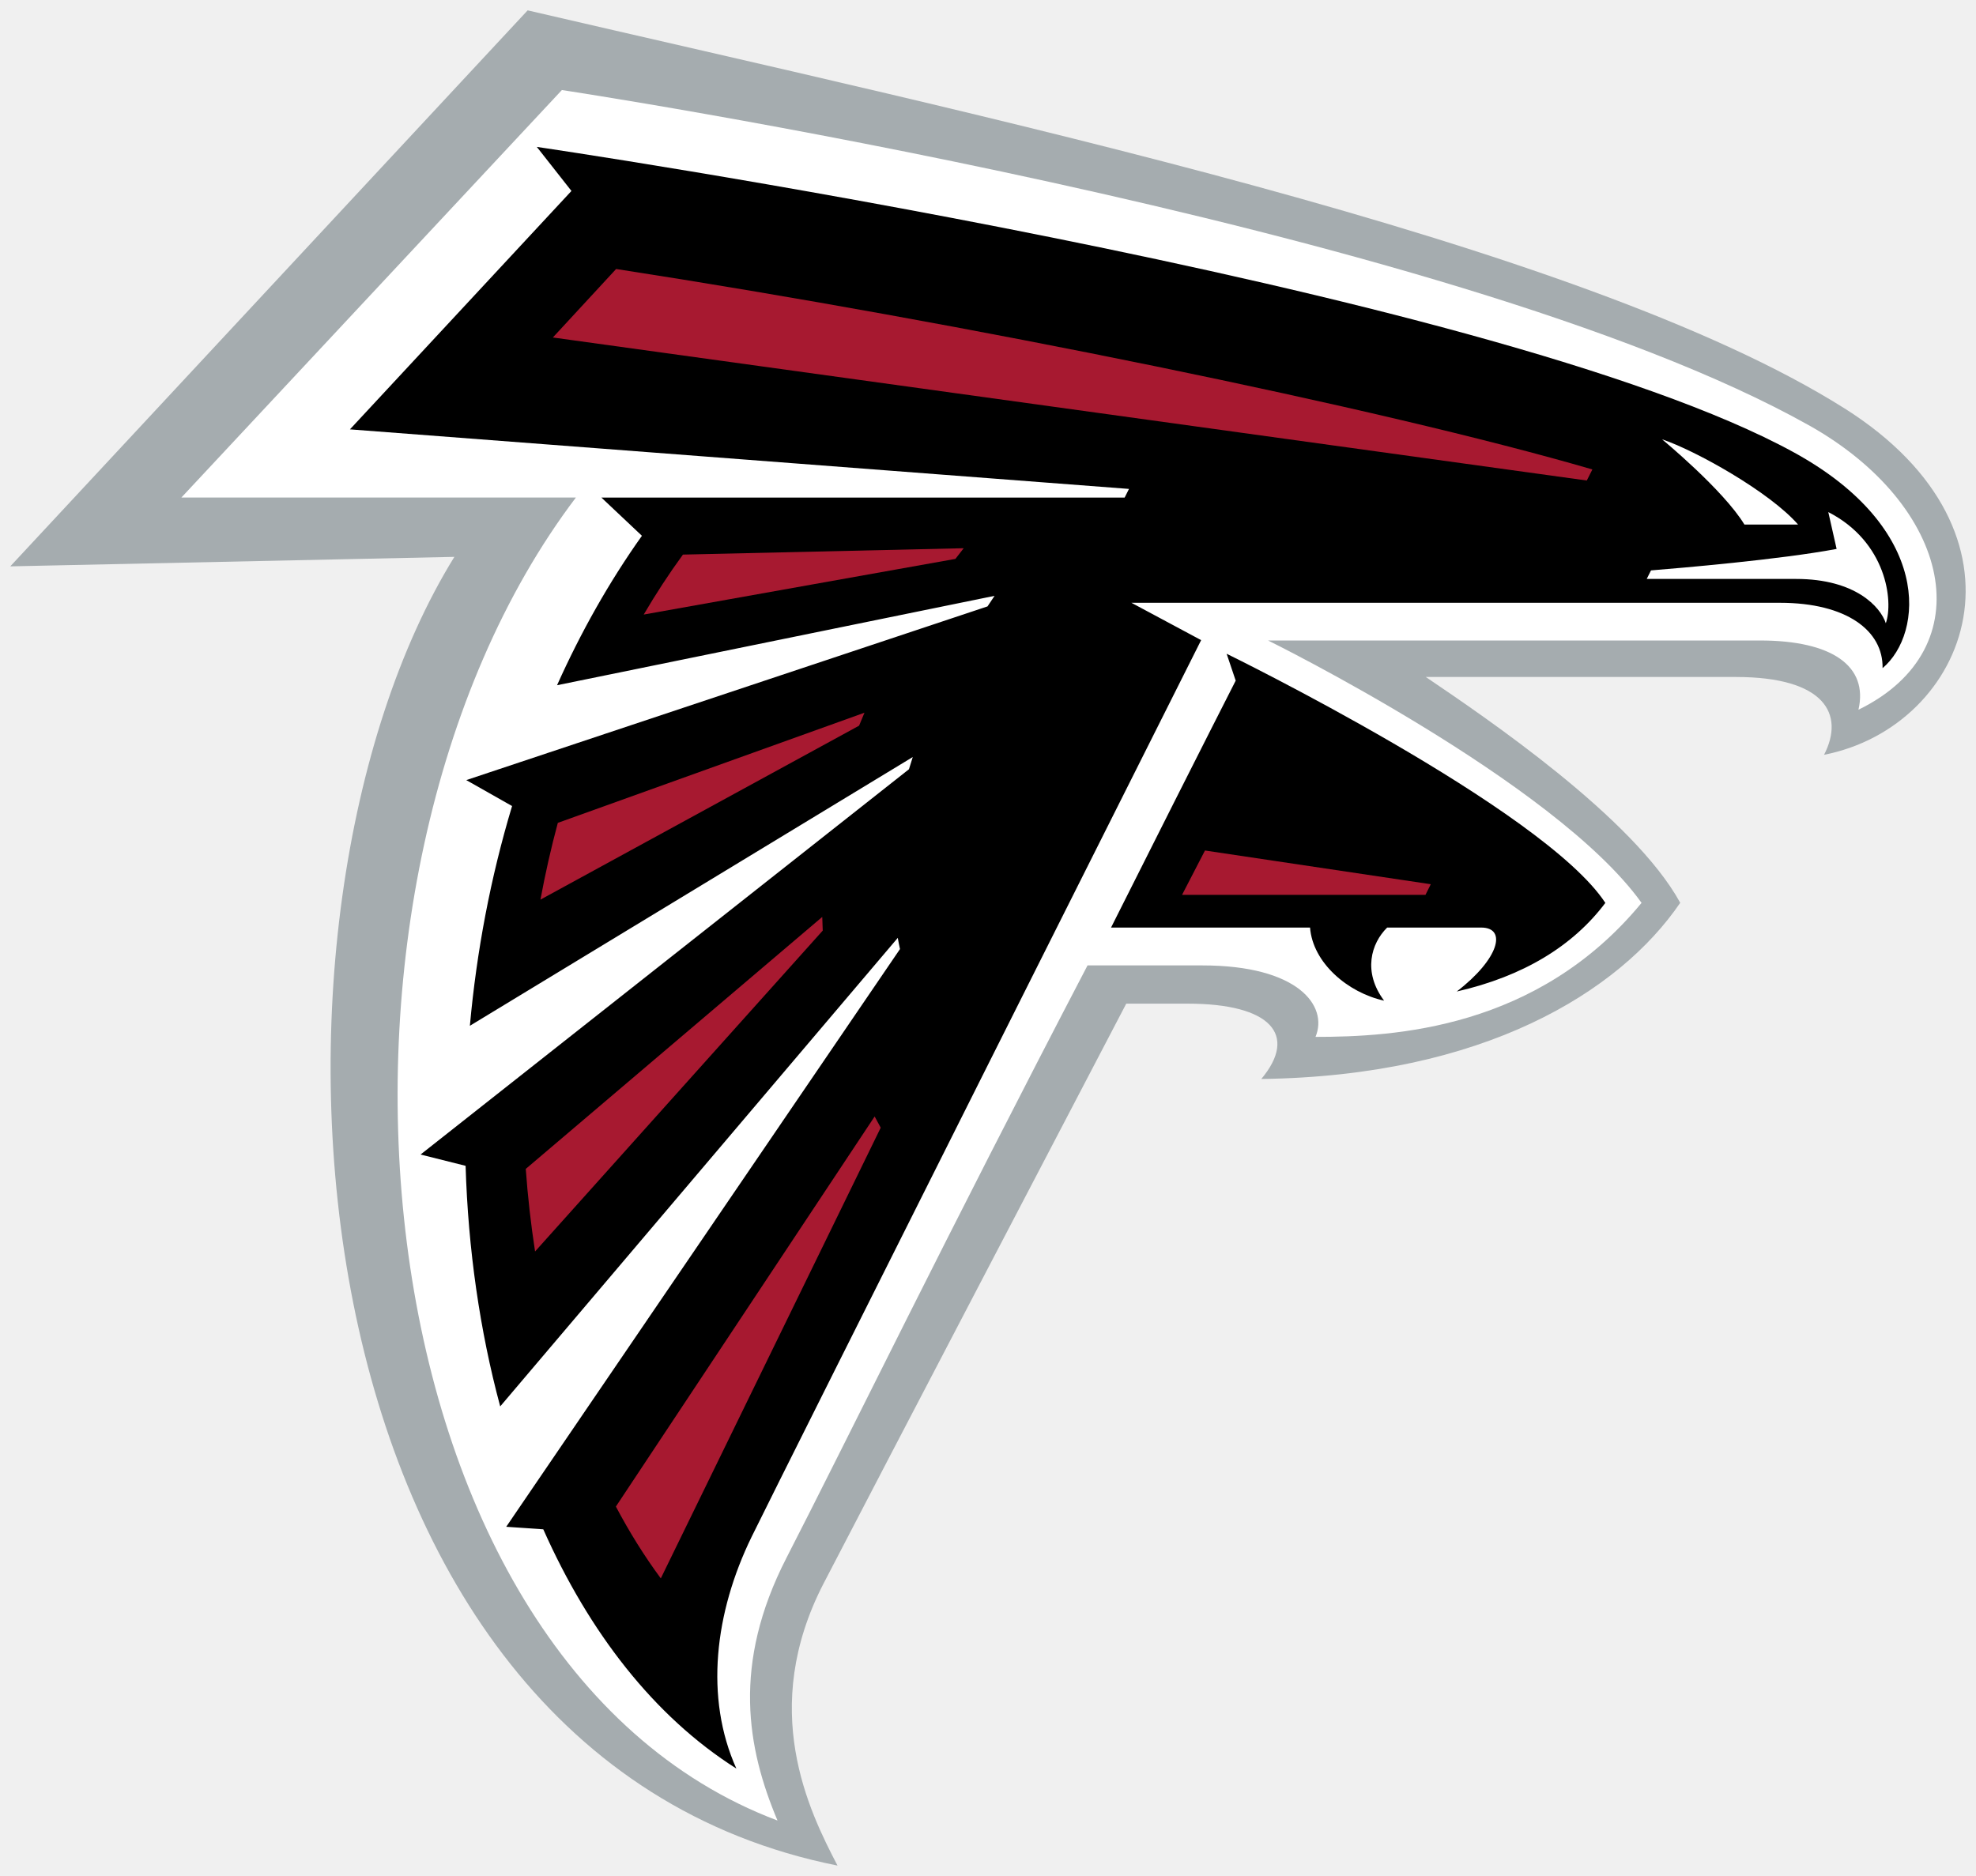
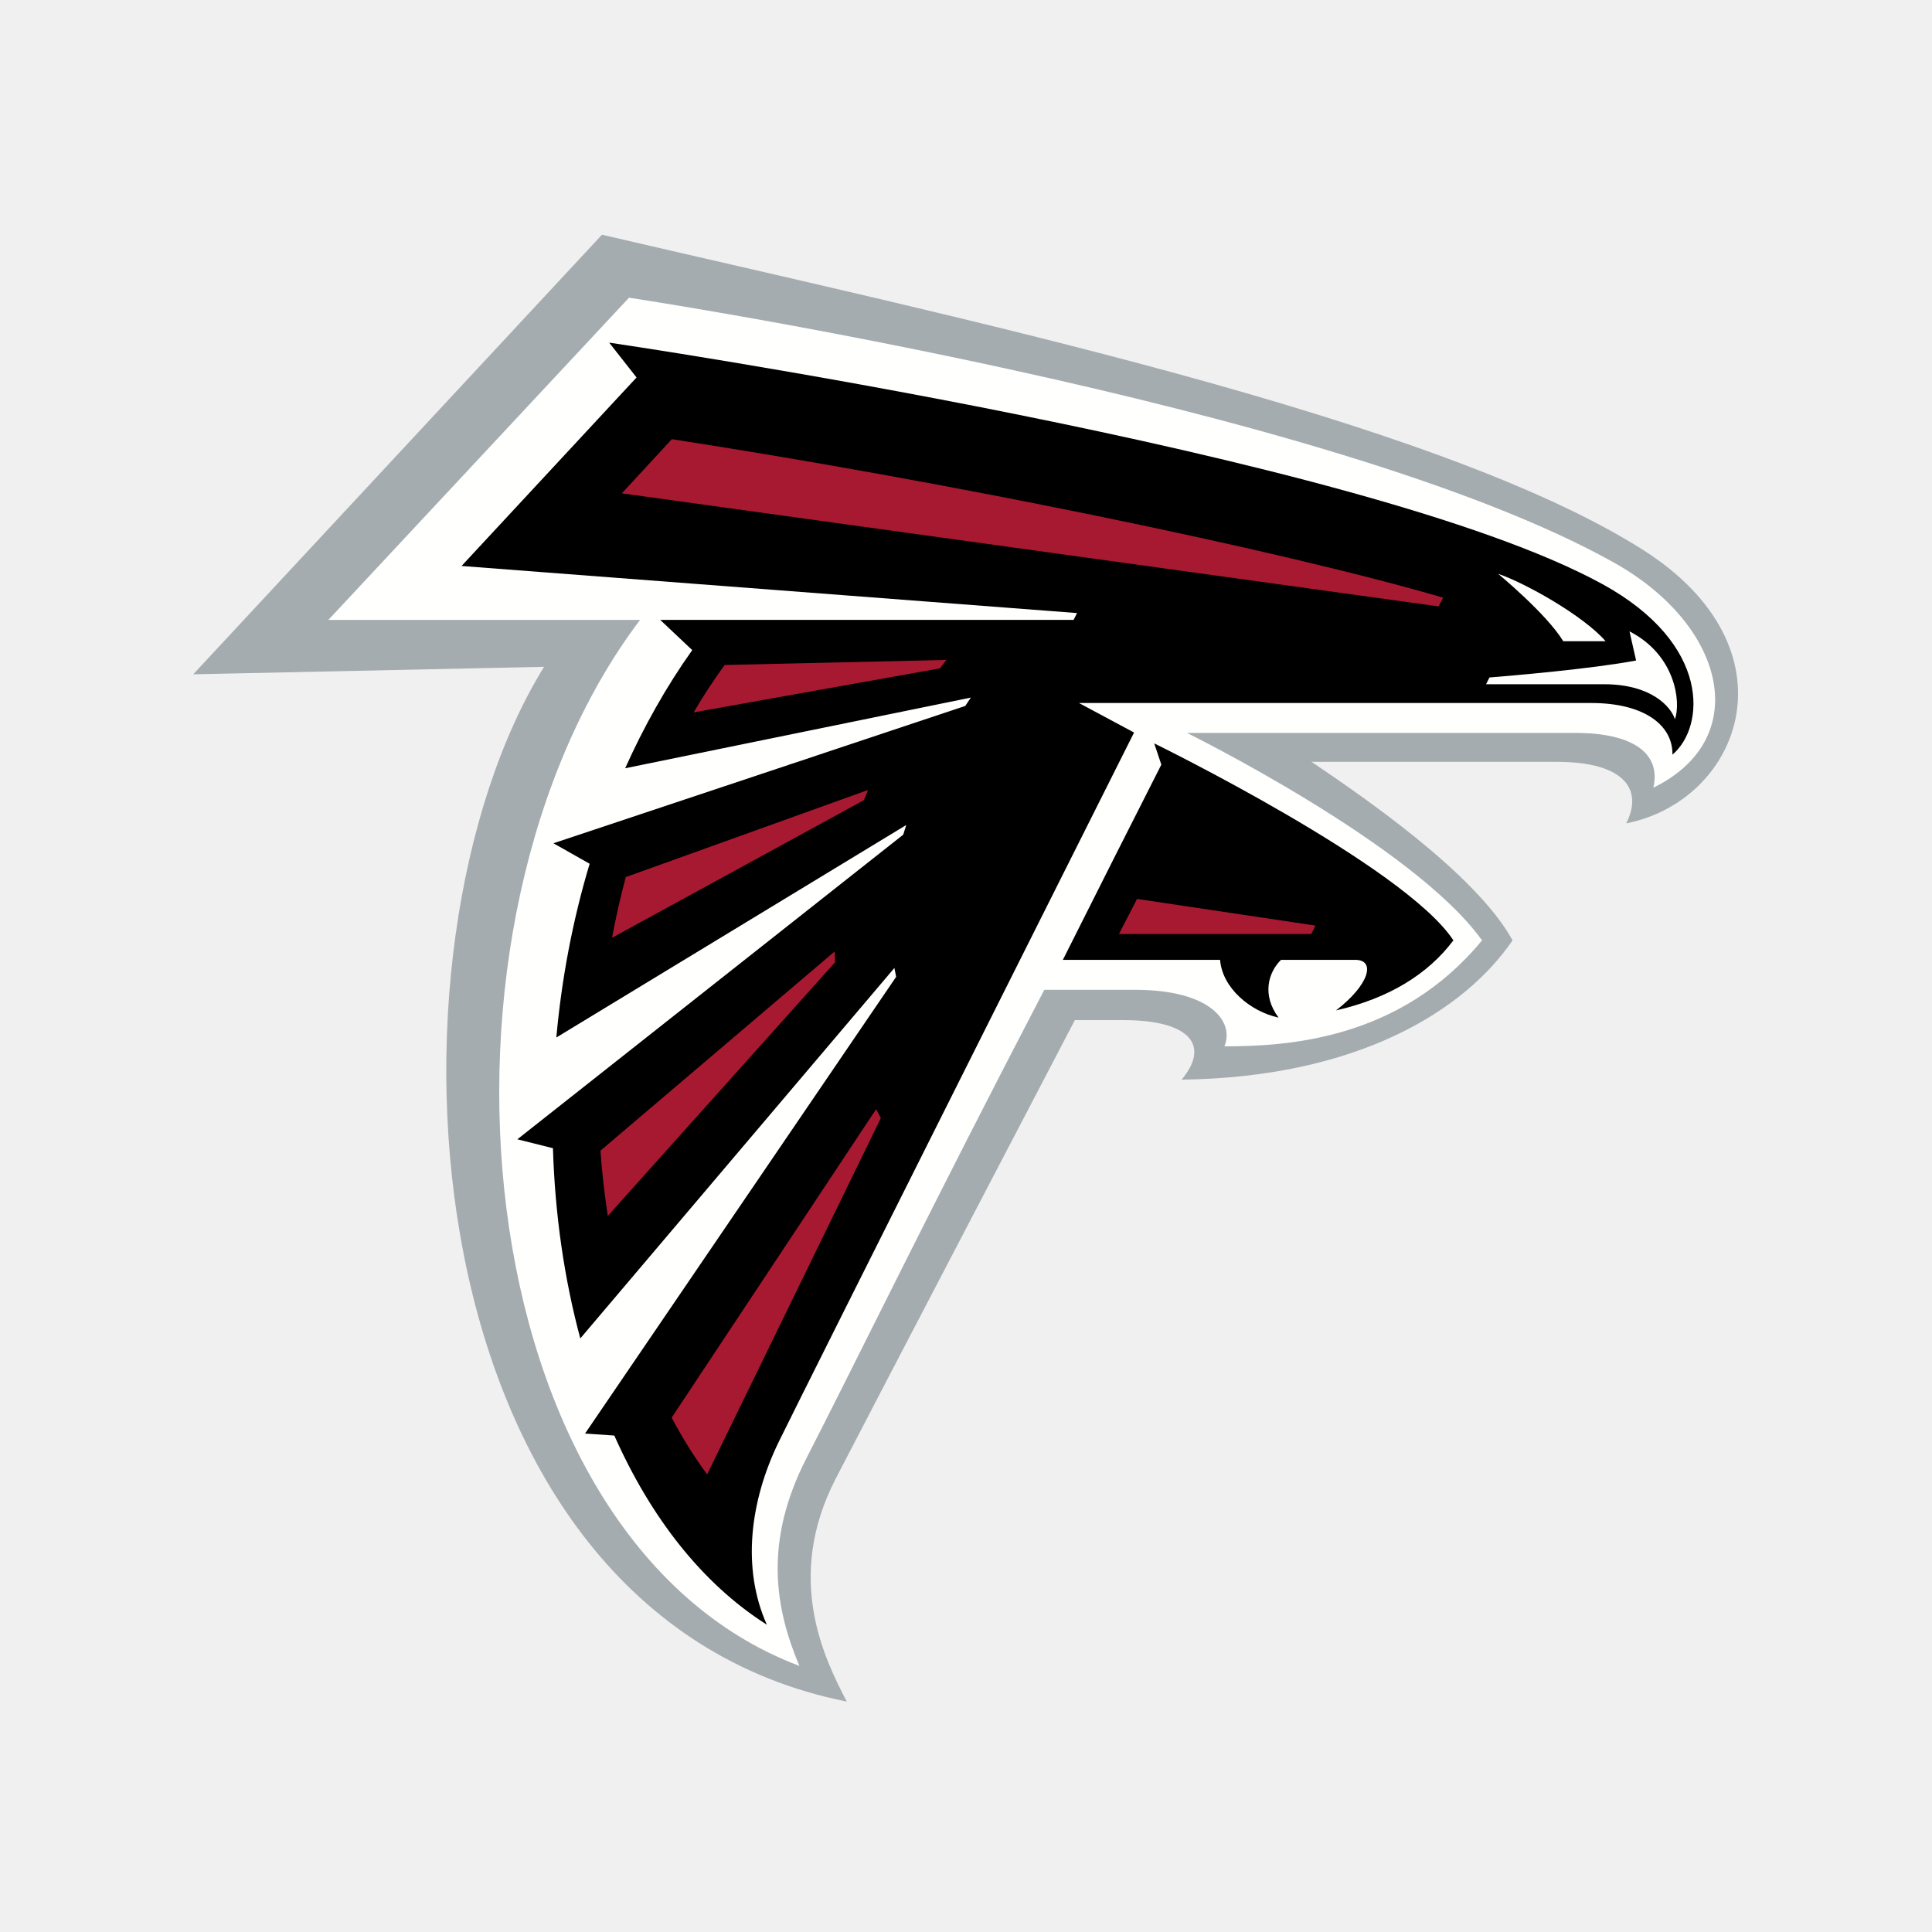
- <svg xmlns="http://www.w3.org/2000/svg" xml:space="preserve" height="182.32" viewBox="0 0 192.011 182.324" width="192.01" version="1.1">
-   <g transform="matrix(1.25 0 0 -1.25 -285.01 584.93)">
-     <g transform="translate(.7956 .7956)">
-       <path d="m370.59 435.4c-20.475 12.925-67.373 22.811-102.36 30.943l-40.221-43.232 34.525 0.738c-17.191-27.773-13.688-93.083 29.784-101.76-2.238 4.29-6.124 12.171-1.087 21.928 3.588 6.94 23.533 45.092 23.533 45.092h4.774c6.465 0 8.594-2.43 5.726-5.857 17.234 0.22 27.817 6.736 32.565 13.699-3.615 6.614-15.116 14.402-19.778 17.558h24.113c6.914 0 8.474-2.897 6.846-6.051 11.285 2.219 17.054 17.177 1.575 26.948" fill="#a5acaf" />
-       <path d="m367.83 434.08c-27.887 15.641-96.939 26.067-96.939 26.067l-29.58-31.685h30.669c-22.644-29.919-17.626-90.315 15.673-102.87-2.362 5.616-3.558 12.134 0.698 20.427 4.804 9.353 12.45 25.074 23.403 46.063h8.939c7.419 0 9.79-3.136 8.784-5.557 6.1 0 17.254 0.598 25.347 10.42-6.742 9.419-29.035 20.402-29.035 20.402h38.244c5.62 0 8.429-1.999 7.652-5.384 9.77 4.771 7.23 15.902-3.854 22.118" fill="#fff" />
-       <path d="m51.164 13.266 3.367 4.283-21.525 23.172 75.703 5.789c-0.14 0.275-0.28 0.555-0.422 0.84h-50.846l3.938 3.715c-3.215 4.524-5.953 9.411-8.248 14.525l42.516-8.688c-0.23 0.338-0.46 0.682-0.686 1.027l-50.652 16.881 4.453 2.522c-2.095 6.952-3.451 14.153-4.101 21.357l43.037-26.121c-0.128 0.395-0.253 0.79-0.371 1.188l-47.459 37.447 4.377 1.098c0.245 8.121 1.385 16.037 3.363 23.383l38.633-45.539c0.064 0.363 0.134 0.727 0.215 1.088l-38.264 56.151 3.602 0.246c4.436 9.979 10.737 18.166 18.762 23.254-3.097-6.89-2.11-15.16 1.484-22.525 3.114-6.375 43.68-87.152 43.68-87.152l-6.773-3.629h63.031c6.454 0 10.03 2.711 9.959 6.352 3.989-3.366 4.879-13.564-8.611-20.967-29.32-16.092-122.17-29.697-122.17-29.697zm67.033 49.264 0.881 2.613c-2.079 4.068-9.531 18.834-12.113 24h19.338c0.262 3.425 3.664 6.331 7.195 7.104-2.091-2.795-1.261-5.569 0.299-7.104h9.133c2.538 0 1.756 3.046-2.373 6.217 6.461-1.476 11.286-4.416 14.441-8.613-5.99-9.143-36.801-24.217-36.801-24.217z" transform="matrix(.8 0 0 -.8 228.01 466.34)" />
-       <path d="m369.34 427.33 0.647-2.864c-4.413-0.83-12.222-1.491-14.429-1.669-0.108-0.22-0.22-0.439-0.333-0.665h11.624c4.612 0 6.553-2.187 6.963-3.444 0.604 1.72 0.047 6.334-4.472 8.643zm-12.927 5.661c2.578-0.859 8.378-4.096 10.575-6.628h-4.168c-1.644 2.703-6.406 6.628-6.406 6.628" fill="#fff" />
-       <path d="m58.871 25.135-6.146 6.656 100.47 13.902c0.184-0.365 0.369-0.726 0.543-1.076-20.54-5.985-61.017-14.252-94.859-19.482zm33.775 27.139-27.281 0.619c-1.366 1.871-2.633 3.817-3.812 5.828l30.289-5.41c0.265-0.348 0.535-0.696 0.805-1.037zm-9.638 15.986-29.801 10.707c-0.662 2.457-1.224 4.95-1.688 7.461l30.964-16.908c0.167-0.419 0.342-0.84 0.523-1.26zm33.084 13.395-2.227 4.311h23.654c0.177-0.351 0.346-0.697 0.516-1.035l-21.94-3.277zm-37.19 6.454-28.81 24.491c0.194 2.714 0.5 5.397 0.904 8.025l27.953-31.187c-0.022-0.446-0.037-0.89-0.047-1.334zm5.092 19.395-25.145 37.914c1.319 2.498 2.779 4.835 4.365 6.981l21.369-43.805c-0.201-0.36-0.399-0.727-0.59-1.09z" transform="matrix(.8 0 0 -.8 228.01 466.34)" fill="#a71930" />
-     </g>
+ <svg xmlns="http://www.w3.org/2000/svg" width="500" height="500" viewBox="0 0 500 500">
+   <g fill="none">
+     <path d="M0 0h500v500h-500z" />
+     <path fill="#A5ACAF" d="M424.999 142.172c-53.851-34.012-177.202-60.027-269.21-81.428l-105.789 113.768 90.806-1.941c-45.215 73.087-36.001 244.951 78.337 267.798-5.887-11.289-16.107-32.029-2.858-57.705 9.436-18.263 61.894-118.661 61.894-118.661h12.557c17.005 0 22.602 6.396 15.06 15.413 45.328-.578 73.162-17.726 85.652-36.05-9.508-17.406-39.756-37.898-52.02-46.204h63.422c18.186 0 22.288 7.624 18.005 15.924 29.681-5.838 44.854-45.202 4.143-70.914" />
+     <path fill="#FFFFFE" d="M417.755 145.641c-73.348-41.161-254.966-68.596-254.966-68.596l-77.8 83.38h80.663c-59.557 78.734-46.36 237.668 41.222 270.709-6.212-14.778-9.359-31.931 1.837-53.756 12.635-24.612 32.745-65.984 61.554-121.216h23.51c19.512 0 25.749 8.254 23.103 14.624 16.045 0 45.38-1.574 66.667-27.42-17.732-24.787-76.366-53.689-76.366-53.689h100.588c14.781 0 22.169 5.26 20.126 14.169 25.698-12.554 19.017-41.847-10.138-58.205" />
+     <path fill="#000" d="M298.702 192.381s64.83 31.735 77.434 50.984c-6.64 8.837-16.793 15.026-30.387 18.134 8.688-6.674 10.334-13.091 4.994-13.091h-19.218c-3.281 3.231-5.03 9.069-.629 14.954-7.429-1.626-14.585-7.743-15.137-14.954h-40.69c5.433-10.876 21.111-41.961 25.486-50.524l-1.852-5.503zm116.004-41.212c28.386 15.584 26.513 37.052 18.119 44.139.15-7.665-7.378-13.369-20.957-13.369h-132.627l14.255 7.64s-85.358 170.053-91.91 183.473c-7.563 15.506-9.637 32.917-3.121 47.422-16.886-10.711-30.145-27.946-39.478-48.955l-7.579-.516 80.514-118.202c-.17-.759-.32-1.528-.454-2.292l-81.288 95.877c-4.163-15.465-6.562-32.133-7.078-49.229l-9.209-2.307 99.861-78.837c.248-.836.511-1.667.779-2.498l-90.554 54.989c1.367-15.166 4.22-30.326 8.621-44.96l-9.369-5.306 106.578-35.539c.475-.728.96-1.45 1.445-2.163l-89.46 18.289c4.829-10.768 10.592-21.055 17.355-30.579l-8.286-7.82h106.986c.299-.599.593-1.187.887-1.765l-159.289-12.187 45.292-48.785-7.084-9.018s195.367 28.643 257.05 62.5z" />
+     <path fill="#FFFFFE" d="M421.717 163.403l1.703 7.536c-11.608 2.183-32.147 3.923-37.951 4.393-.284.578-.578 1.156-.877 1.75h30.573c12.129 0 17.237 5.755 18.315 9.064 1.589-4.527.124-16.668-11.763-22.743zm-33.999-14.897c6.779 2.261 22.035 10.778 27.813 17.442h-10.963c-4.323-7.113-16.85-17.442-16.85-17.442z" />
+     <path fill="#A71930" d="M158.404 242.694l65.155-35.596c.351-.883.717-1.771 1.099-2.653l-62.704 22.542c-1.393 5.172-2.574 10.422-3.55 15.708zm29.134-70.599c-2.874 3.939-5.541 8.037-8.022 12.27l63.731-11.392c.557-.733 1.125-1.466 1.692-2.183l-57.401 1.306zm40.432 117.262c-.423-.759-.836-1.528-1.238-2.292l-52.907 79.818c2.776 5.26 5.845 10.179 9.183 14.696l44.962-92.222zm-70.67 25.329l58.814-65.643c-.046-.939-.077-1.874-.098-2.808l-60.62 51.557c.408 5.714 1.052 11.361 1.904 16.895zm183.145-75.147l-46.174-6.896-4.685 9.075h49.77l1.089-2.178zm31.894-82.6l-211.402-29.268 12.934-14.014c71.207 11.01 156.369 28.416 199.608 41.016-.366.738-.753 1.497-1.14 2.266z" />
  </g>
</svg>
